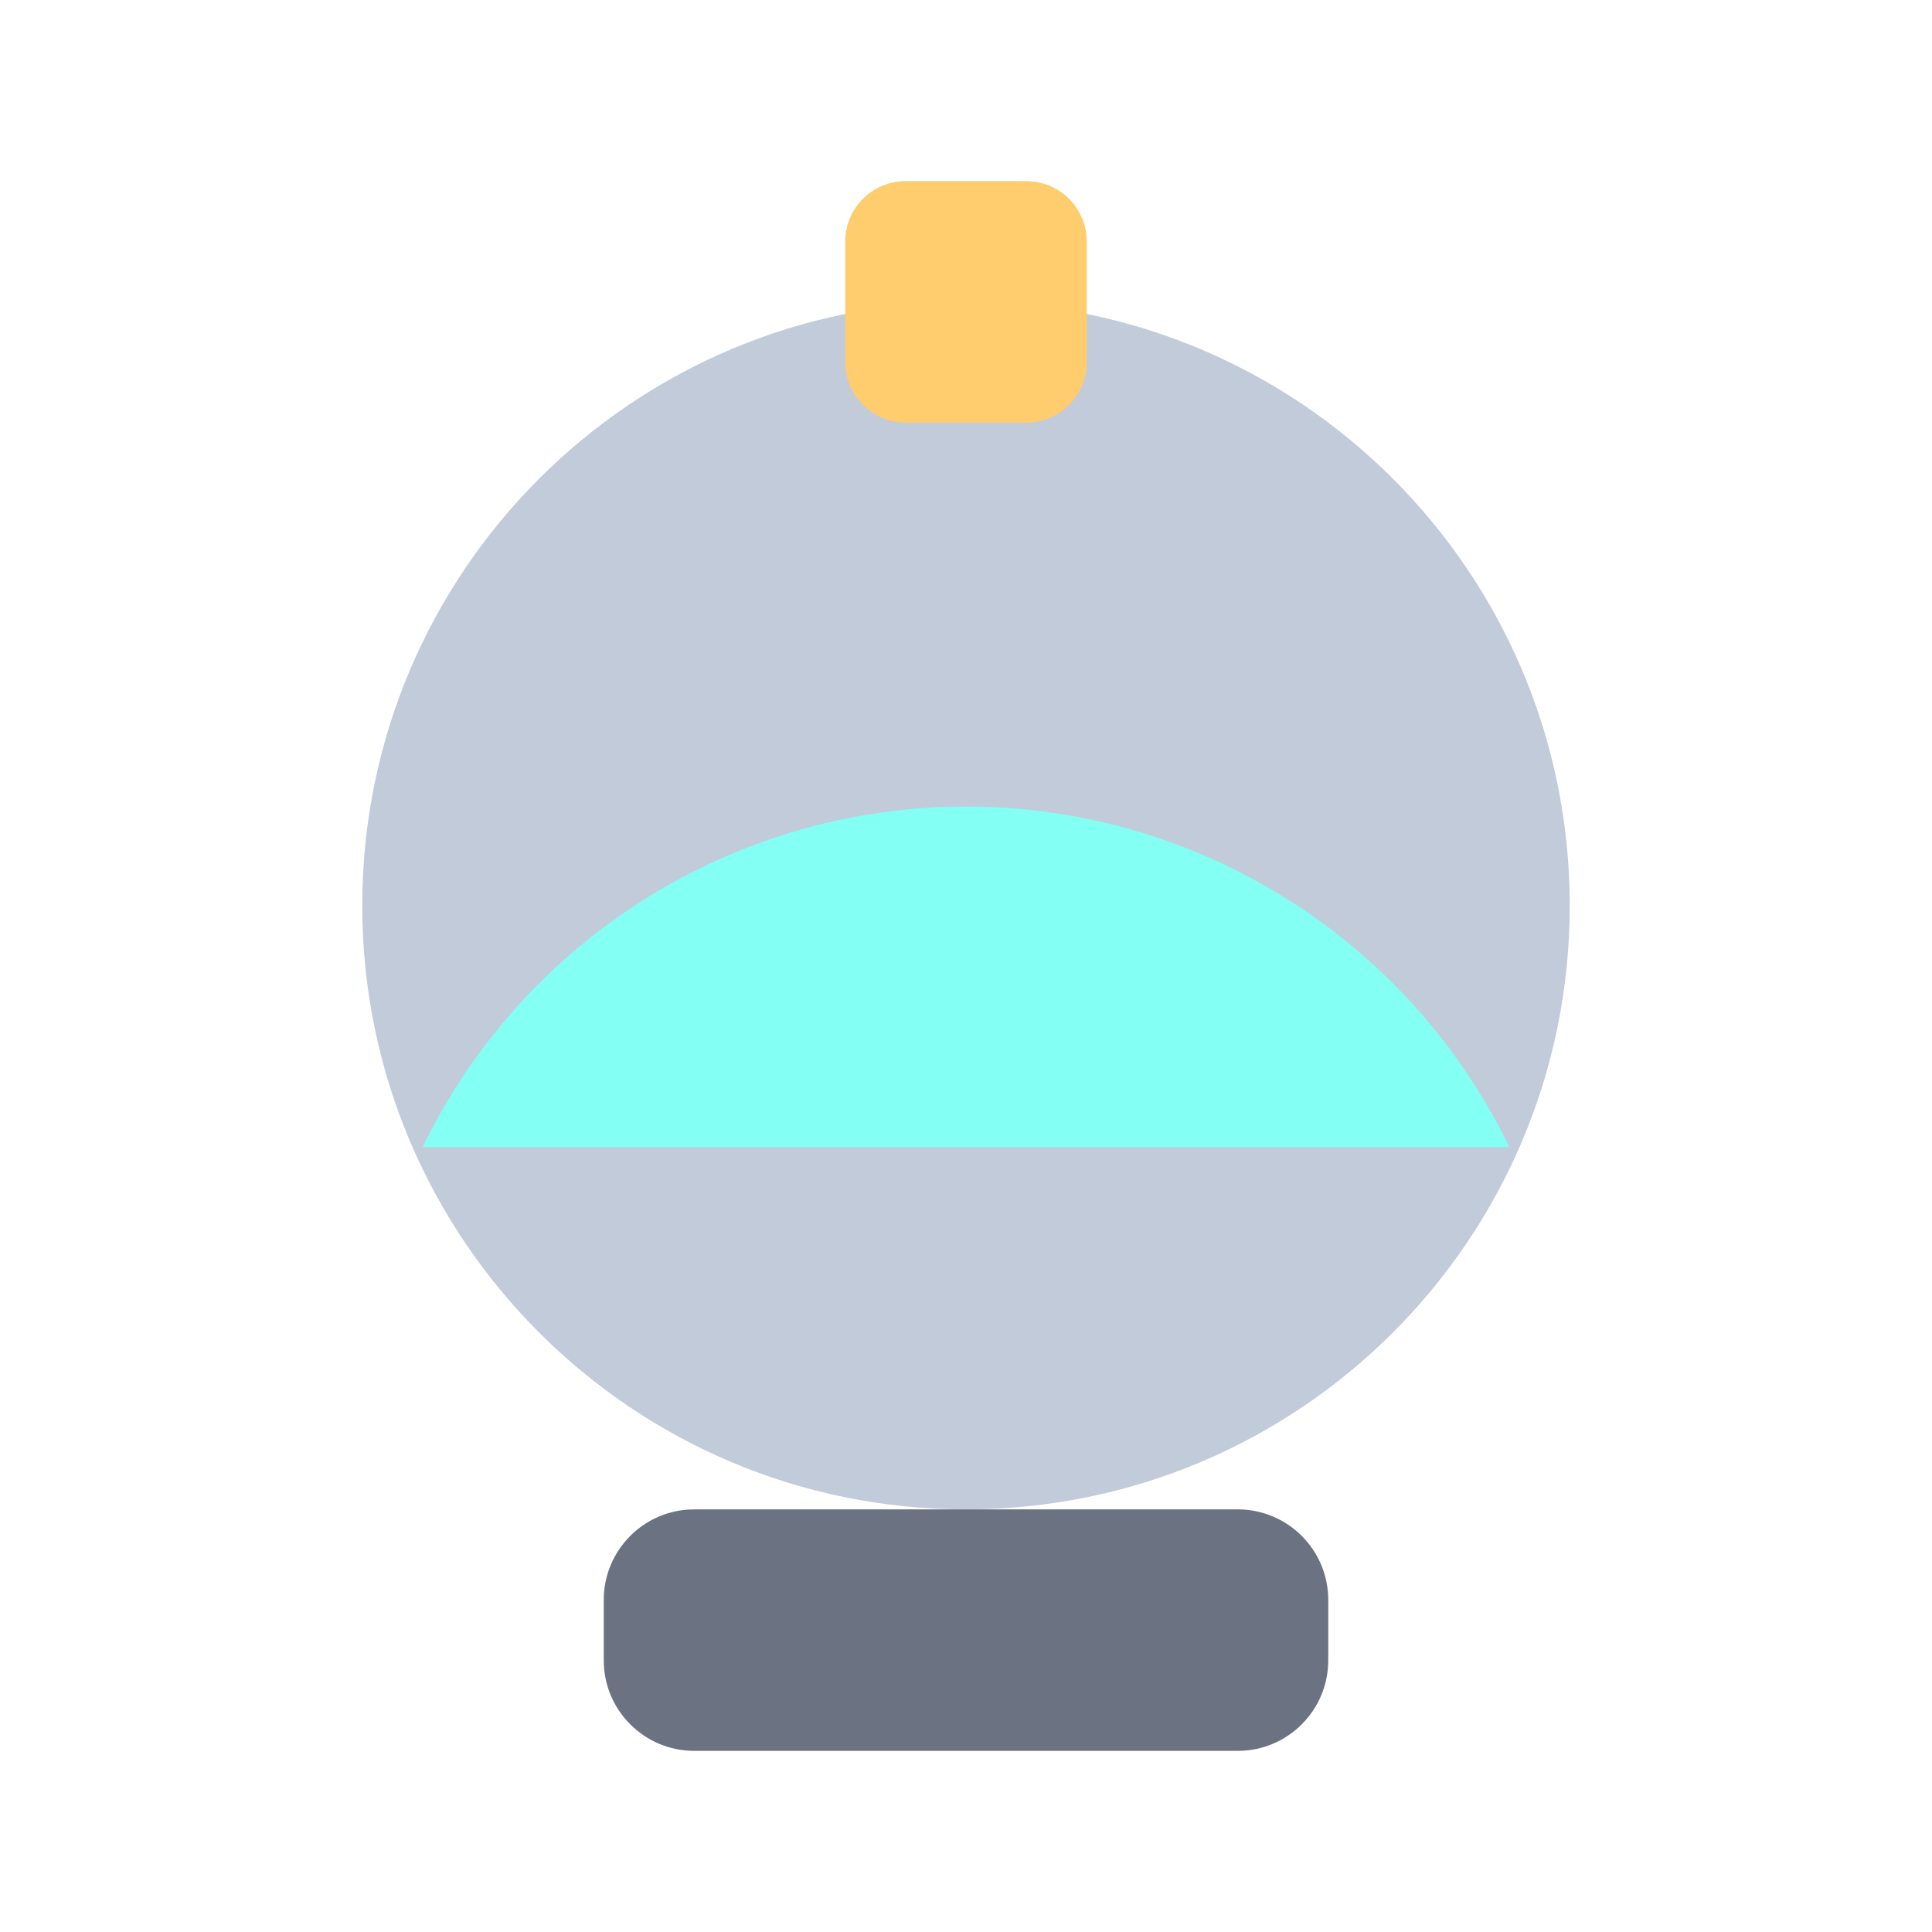
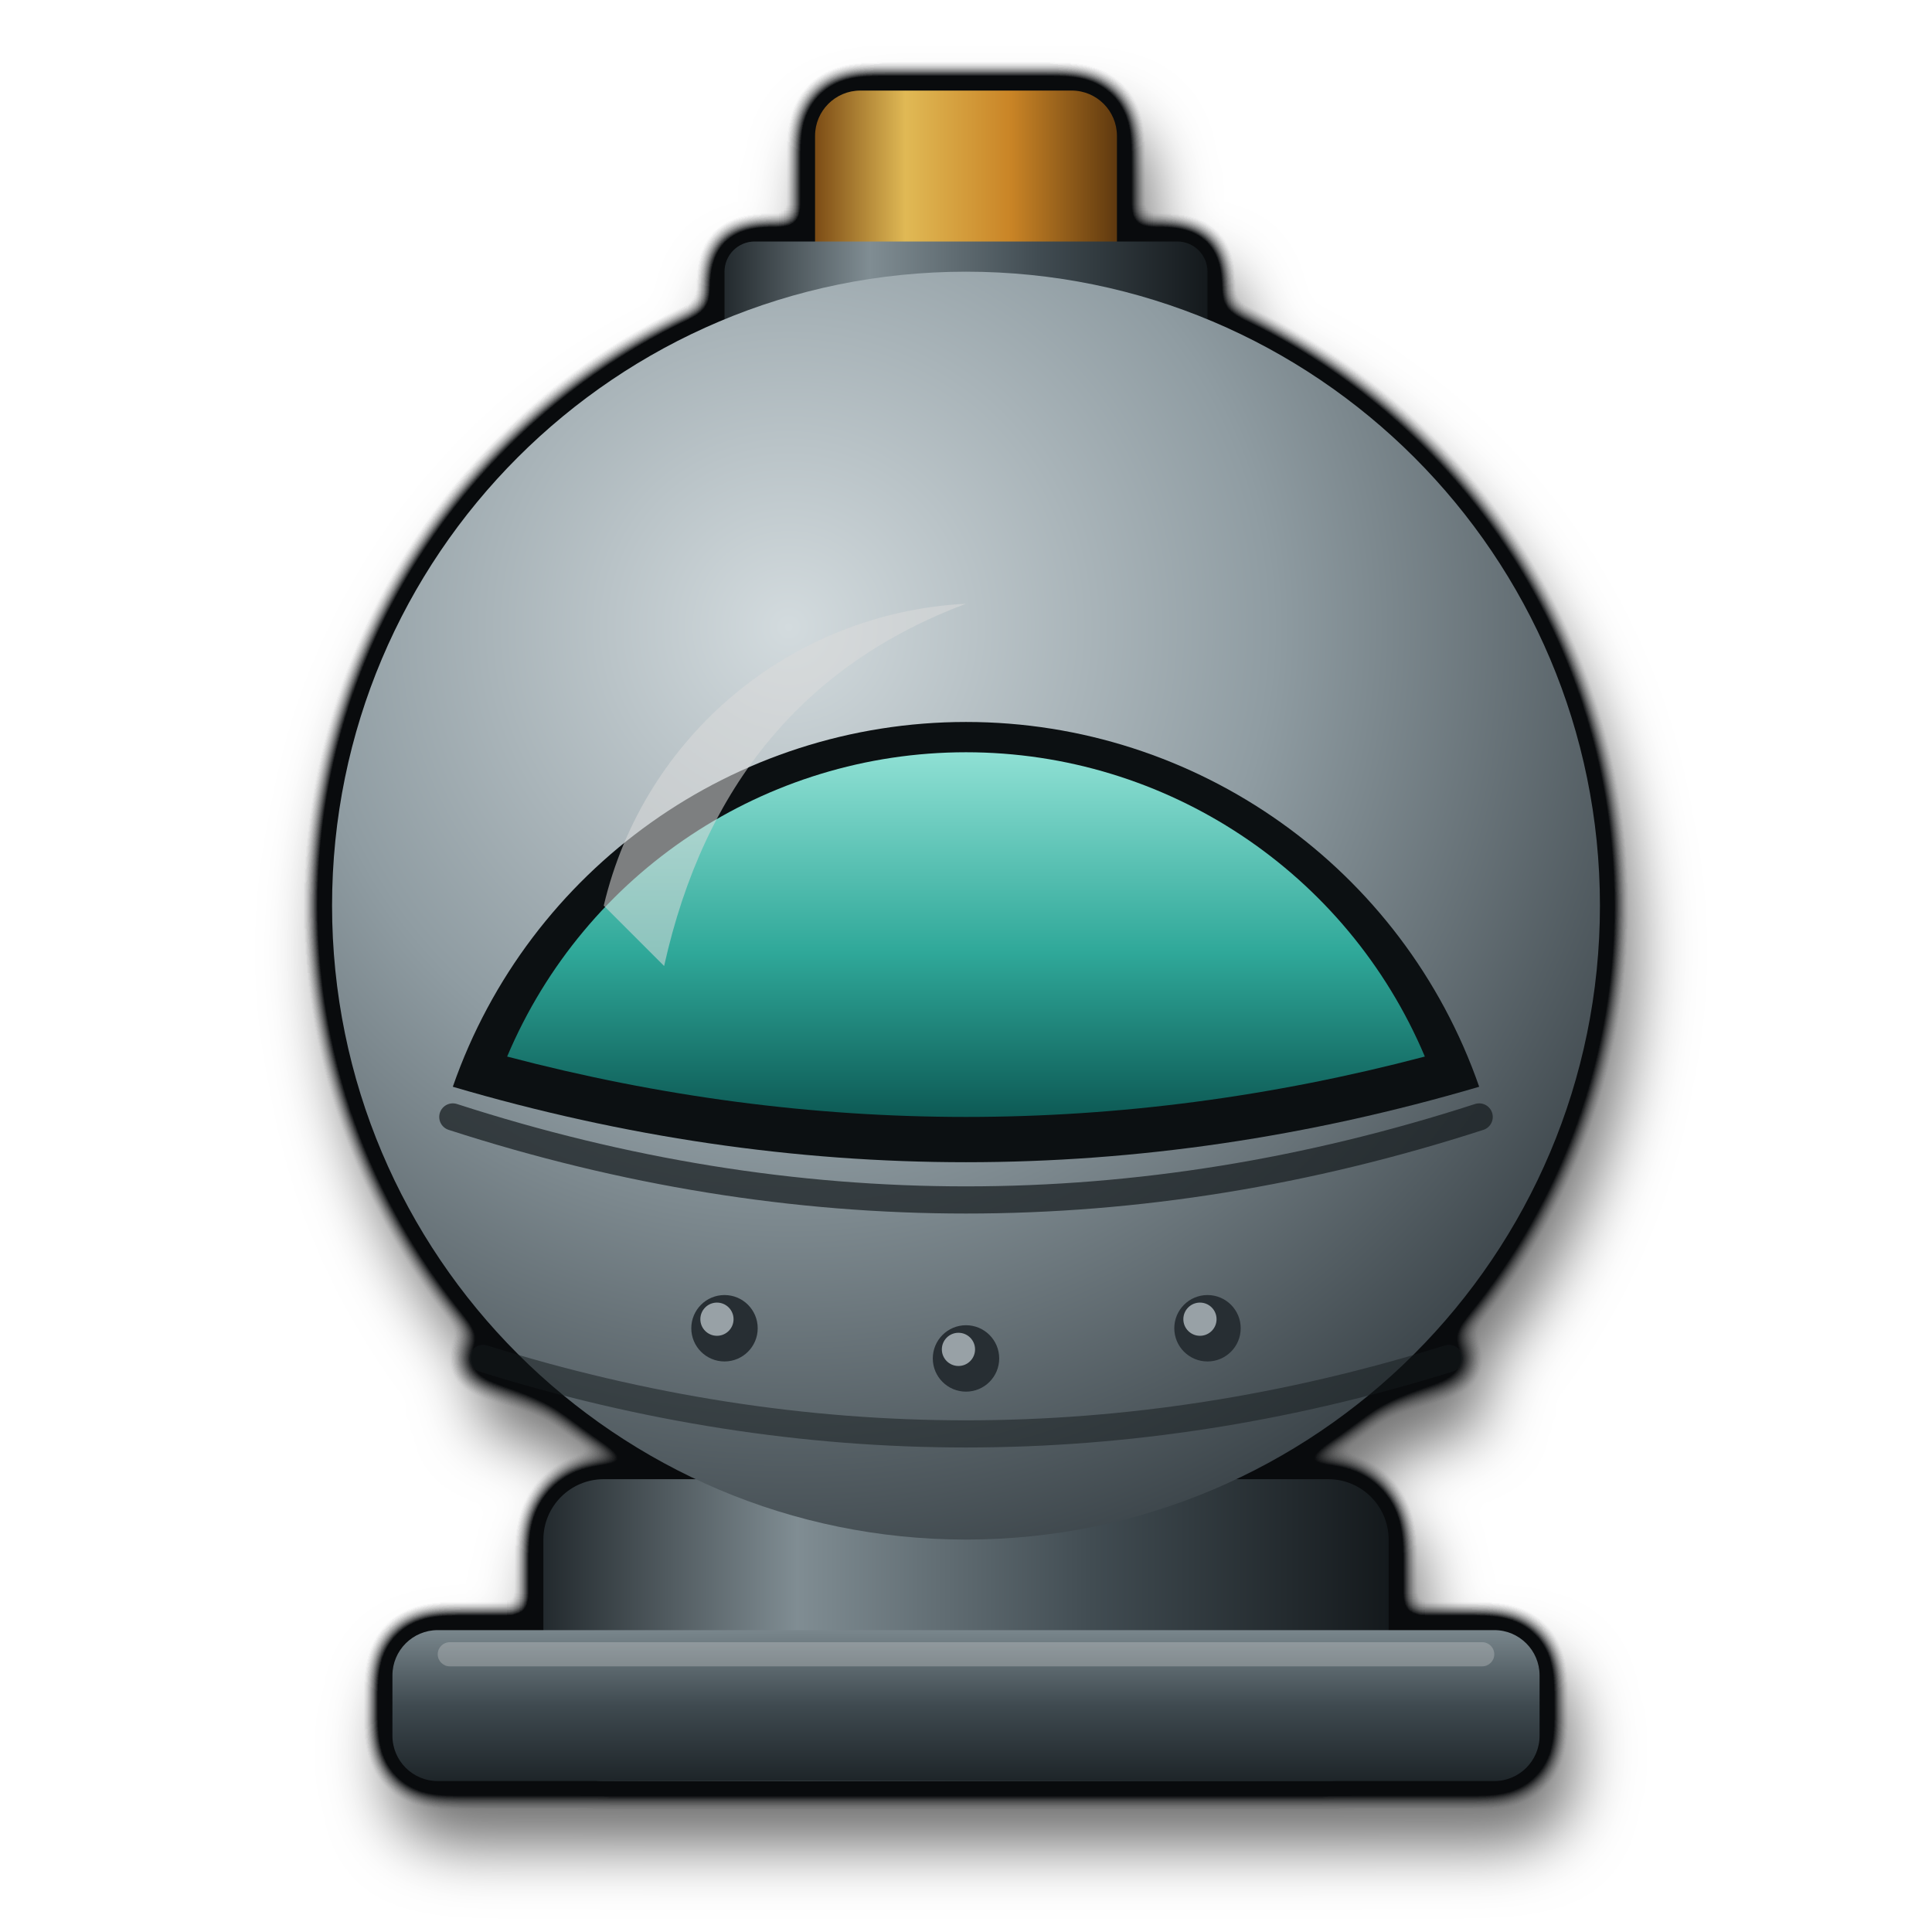
<svg xmlns="http://www.w3.org/2000/svg" viewBox="0 0 64 64">
-   <circle cx="32" cy="30" r="20" fill="#c2cbda" />
-   <path d="M14 38 A20 20 0 0 1 50 38 Z" fill="#83fff3" />
-   <rect x="20" y="50" width="24" height="8" rx="3" fill="#6b7282" />
-   <rect x="28" y="6" width="8" height="8" rx="2" fill="#ffcc6e" />
+   <defs>
+     <filter id="contour" filterUnits="userSpaceOnUse" x="-4" y="-4" width="72" height="72" color-interpolation-filters="sRGB">
+       <feGaussianBlur in="SourceAlpha" stdDeviation="0.5" />
+       <feComponentTransfer result="edge">
+         <feFuncA type="linear" slope="7" intercept="-0.15" />
+       </feComponentTransfer>
+       <feGaussianBlur in="edge" stdDeviation="1" />
+       <feOffset dx="0.5" dy="1.5" />
+       <feComponentTransfer result="shadow">
+         <feFuncA type="linear" slope="0.55" />
+       </feComponentTransfer>
+       <feFlood flood-color="#090b0d" />
+       <feComposite in2="edge" operator="in" result="line" />
+       <feMerge>
+         <feMergeNode in="shadow" />
+         <feMergeNode in="line" />
+         <feMergeNode in="SourceGraphic" />
+       </feMerge>
+     </filter>
+     <linearGradient id="gun" x1="0" y1="0" x2="0" y2="1">
+       <stop offset="0" stop-color="#79868c" />
+       <stop offset="0.5" stop-color="#3f4a50" />
+       <stop offset="1" stop-color="#1e2529" />
+     </linearGradient>
+     <linearGradient id="gunCyl" x1="0" y1="0" x2="1" y2="0">
+       <stop offset="0" stop-color="#232a2e" />
+       <stop offset="0.3" stop-color="#808d93" />
+       <stop offset="0.65" stop-color="#414c52" />
+       <stop offset="1" stop-color="#14191c" />
+     </linearGradient>
+     <linearGradient id="amberCyl" x1="0" y1="0" x2="1" y2="0">
+       <stop offset="0" stop-color="#7c4c15" />
+       <stop offset="0.3" stop-color="#e0b955" />
+       <stop offset="0.65" stop-color="#c98426" />
+       <stop offset="1" stop-color="#5f390f" />
+     </linearGradient>
+     <linearGradient id="glass" x1="0" y1="0" x2="0" y2="1">
+       <stop offset="0" stop-color="#8fe0d4" />
+       <stop offset="0.55" stop-color="#2fa899" />
+       <stop offset="1" stop-color="#0d5a55" />
+     </linearGradient>
+     <radialGradient id="sphere" cx="0.36" cy="0.28" r="0.85">
+       <stop offset="0" stop-color="#d3dbde" />
+       <stop offset="0.45" stop-color="#8f9ca2" />
+       <stop offset="1" stop-color="#2a3237" />
+     </radialGradient>
+   </defs>
+   <g filter="url(#contour)">
+     <rect x="27" y="3" width="10" height="7" rx="1.5" fill="url(#amberCyl)" />
+     <rect x="24" y="8" width="16" height="3.5" rx="1" fill="url(#gunCyl)" />
+     <rect x="18" y="49" width="28" height="10" rx="2" fill="url(#gunCyl)" />
+     <rect x="13" y="54" width="38" height="5" rx="1.5" fill="url(#gun)" />
+     <rect x="14.5" y="54.4" width="35" height="0.8" rx="0.4" fill="#dadada" opacity="0.3" />
+     <circle cx="32" cy="30" r="21" fill="url(#sphere)" />
+     <path d="M15 36 A18 18 0 0 1 49 36 Q32 41 15 36 Z" fill="#0c1012" />
+     <path d="M16.8 35 A16.5 16.5 0 0 1 47.2 35 Q32 39 16.8 35 Z" fill="url(#glass)" />
+     <path d="M20 30 A13 13 0 0 1 32 20 Q24 23 22 32 Z" fill="#dadada" opacity="0.55" />
+     <path d="M15 37 Q32 42.5 49 37" fill="none" stroke="#14191c" stroke-width="0.9" stroke-linecap="round" stroke-linejoin="round" opacity="0.7" />
+     <path d="M16 45 Q32 50 48 45" fill="none" stroke="#14191c" stroke-width="0.9" stroke-linecap="round" stroke-linejoin="round" opacity="0.5" />
+     <circle cx="24" cy="44" r="1.1" fill="#272e33" />
+     <circle cx="23.75" cy="43.7" r="0.55" fill="#b4bec3" opacity="0.8" />
+     <circle cx="32" cy="45" r="1.1" fill="#272e33" />
+     <circle cx="31.75" cy="44.7" r="0.55" fill="#b4bec3" opacity="0.8" />
+     <circle cx="40" cy="44" r="1.1" fill="#272e33" />
+     <circle cx="39.75" cy="43.7" r="0.55" fill="#b4bec3" opacity="0.8" />
+   </g>
</svg>
